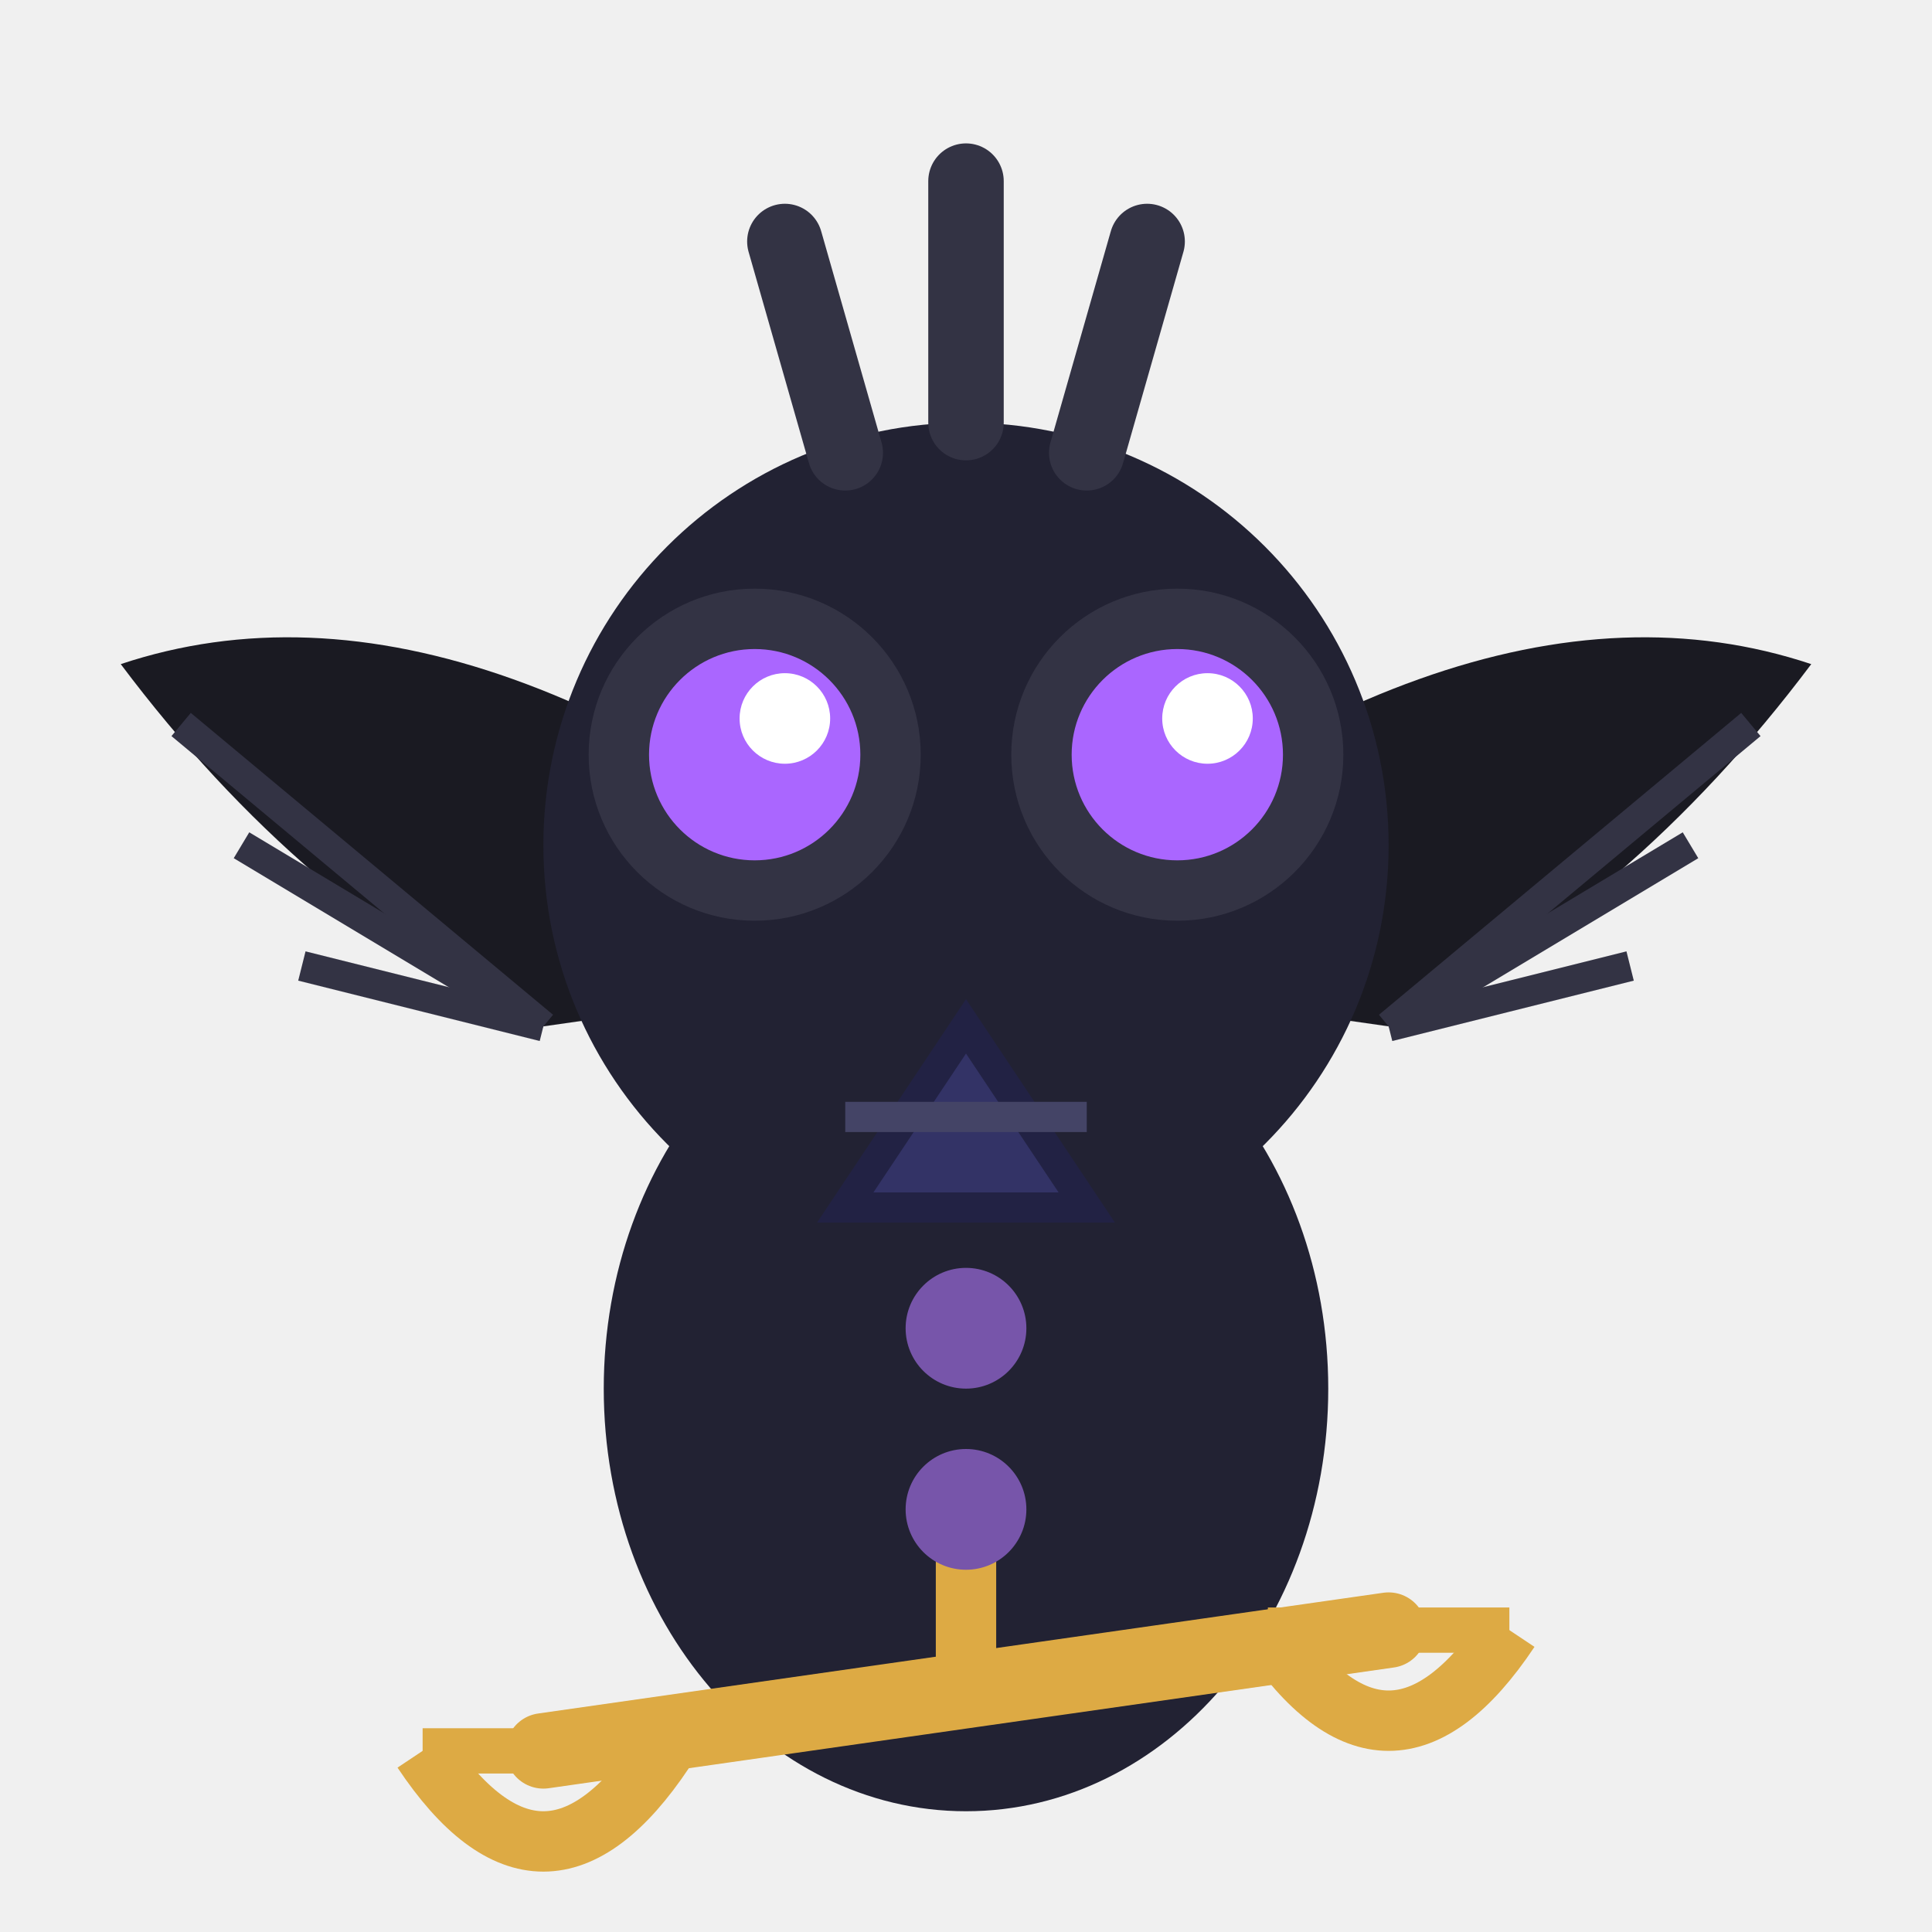
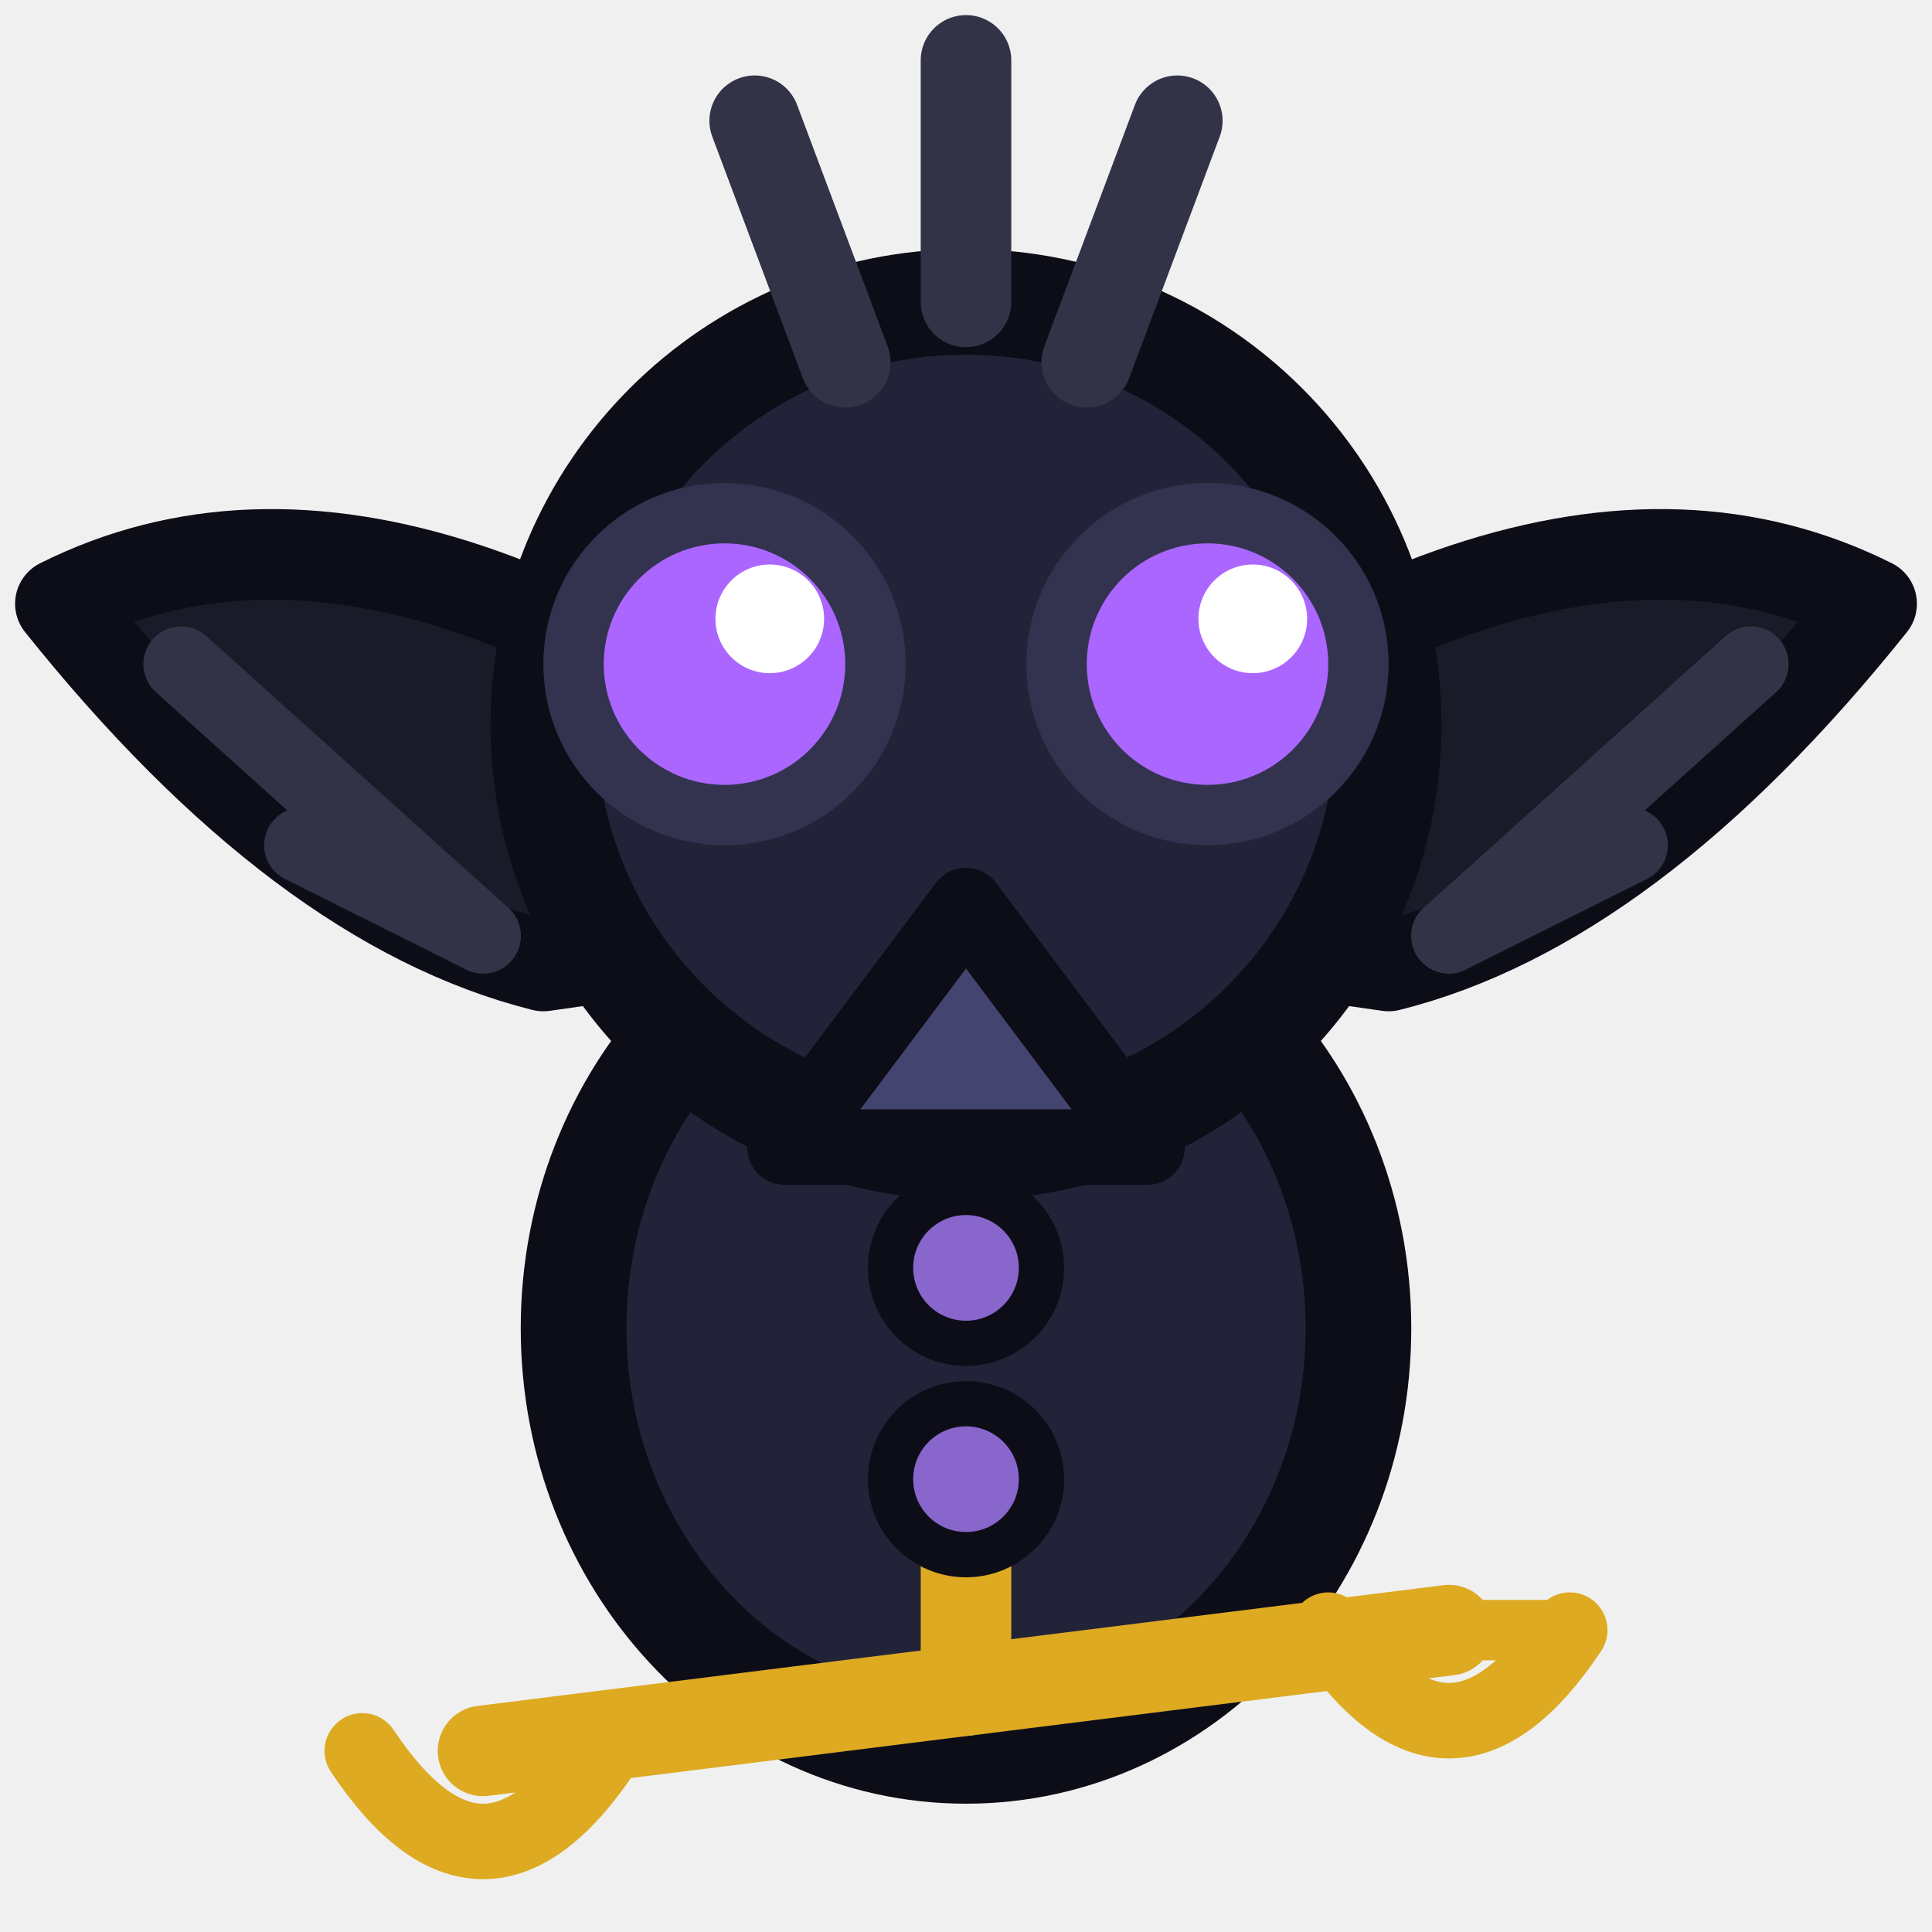
<svg xmlns="http://www.w3.org/2000/svg" viewBox="0 0 64 64">
-   <path d="M32,32 Q16,18 4,22 Q10,30 18,34 Z" fill="#1A1A22" />
-   <path d="M32,32 Q48,18 60,22 Q54,30 46,34 Z" fill="#1A1A22" />
-   <line x1="18" y1="34" x2="6" y2="24" stroke="#333344" stroke-width="1" />
-   <line x1="18" y1="34" x2="8" y2="28" stroke="#333344" stroke-width="1" />
-   <line x1="18" y1="34" x2="10" y2="32" stroke="#333344" stroke-width="1" />
-   <line x1="46" y1="34" x2="58" y2="24" stroke="#333344" stroke-width="1" />
-   <line x1="46" y1="34" x2="56" y2="28" stroke="#333344" stroke-width="1" />
-   <line x1="46" y1="34" x2="54" y2="32" stroke="#333344" stroke-width="1" />
-   <ellipse cx="32" cy="46" rx="12" ry="14" fill="#222233" />
-   <circle cx="32" cy="28" r="14" fill="#222233" />
-   <polygon points="32,34 28,40 36,40" fill="#333366" stroke="#222244" stroke-width="1" />
-   <line x1="28" y1="37" x2="36" y2="37" stroke="#444466" stroke-width="1" />
-   <circle cx="25" cy="25" r="5.5" fill="#333344" />
-   <circle cx="39" cy="25" r="5.5" fill="#333344" />
-   <circle cx="25" cy="25" r="3.5" fill="#AA66FF" />
-   <circle cx="39" cy="25" r="3.5" fill="#AA66FF" />
-   <circle cx="26" cy="23.8" r="1.5" fill="white" />
-   <circle cx="40" cy="23.8" r="1.5" fill="white" />
-   <line x1="18" y1="58" x2="46" y2="54" stroke="#DDAA44" stroke-width="2.5" stroke-linecap="round" />
-   <line x1="32" y1="50" x2="32" y2="56" stroke="#DDAA44" stroke-width="2" stroke-linecap="round" />
-   <path d="M14,58 Q18,64 22,58" fill="none" stroke="#DDAA44" stroke-width="2" />
-   <line x1="18" y1="58" x2="14" y2="58" stroke="#DDAA44" stroke-width="1.5" />
-   <line x1="18" y1="58" x2="22" y2="58" stroke="#DDAA44" stroke-width="1.5" />
-   <path d="M42,54 Q46,60 50,54" fill="none" stroke="#DDAA44" stroke-width="2" />
-   <line x1="46" y1="54" x2="42" y2="54" stroke="#DDAA44" stroke-width="1.5" />
-   <line x1="46" y1="54" x2="50" y2="54" stroke="#DDAA44" stroke-width="1.5" />
-   <circle cx="32" cy="44" r="2" fill="#7755AA" />
-   <circle cx="32" cy="50" r="2" fill="#7755AA" />
-   <line x1="28" y1="15" x2="26" y2="8" stroke="#333344" stroke-width="2.5" stroke-linecap="round" />
-   <line x1="32" y1="14" x2="32" y2="6" stroke="#333344" stroke-width="2.5" stroke-linecap="round" />
-   <line x1="36" y1="15" x2="38" y2="8" stroke="#333344" stroke-width="2.5" stroke-linecap="round" />
+   <path d="M32,30 Q14,14 2,20 Q10,30 18,32 Z" fill="#1A1A28" stroke="#0D0D18" stroke-width="3" stroke-linejoin="round" />
+   <path d="M32,30 Q50,14 62,20 Q54,30 46,32 Z" fill="#1A1A28" stroke="#0D0D18" stroke-width="3" stroke-linejoin="round" />
+   <line x1="16" y1="31" x2="6" y2="22" stroke="#333348" stroke-width="2.5" stroke-linecap="round" />
+   <line x1="16" y1="31" x2="10" y2="28" stroke="#333348" stroke-width="2.5" stroke-linecap="round" />
+   <line x1="48" y1="31" x2="58" y2="22" stroke="#333348" stroke-width="2.5" stroke-linecap="round" />
+   <line x1="48" y1="31" x2="54" y2="28" stroke="#333348" stroke-width="2.5" stroke-linecap="round" />
+   <ellipse cx="32" cy="44" rx="13" ry="14" fill="#222238" stroke="#0D0D18" stroke-width="3.5" />
+   <circle cx="32" cy="24" r="14" fill="#222238" stroke="#0D0D18" stroke-width="3.5" />
+   <polygon points="32,30 26,38 38,38" fill="#444470" stroke="#0D0D18" stroke-width="2.5" stroke-linejoin="round" />
+   <circle cx="24" cy="22" r="6" fill="#333350" />
+   <circle cx="40" cy="22" r="6" fill="#333350" />
+   <circle cx="24" cy="22" r="4" fill="#AA66FF" />
+   <circle cx="40" cy="22" r="4" fill="#AA66FF" />
+   <circle cx="25.5" cy="20.5" r="1.8" fill="white" />
+   <circle cx="41.5" cy="20.5" r="1.8" fill="white" />
+   <line x1="28" y1="12" x2="25" y2="4" stroke="#333348" stroke-width="3" stroke-linecap="round" />
+   <line x1="32" y1="10" x2="32" y2="2" stroke="#333348" stroke-width="3" stroke-linecap="round" />
+   <line x1="36" y1="12" x2="39" y2="4" stroke="#333348" stroke-width="3" stroke-linecap="round" />
+   <line x1="16" y1="58" x2="48" y2="54" stroke="#DDAA22" stroke-width="3" stroke-linecap="round" />
+   <line x1="32" y1="50" x2="32" y2="56" stroke="#DDAA22" stroke-width="3" stroke-linecap="round" />
+   <path d="M12,58 Q16,64 20,58" fill="none" stroke="#DDAA22" stroke-width="2.5" stroke-linecap="round" />
+   <path d="M44,54 Q48,60 52,54" fill="none" stroke="#DDAA22" stroke-width="2.5" stroke-linecap="round" />
+   <line x1="48" y1="54" x2="44" y2="54" stroke="#DDAA22" stroke-width="2" />
+   <line x1="48" y1="54" x2="52" y2="54" stroke="#DDAA22" stroke-width="2" />
+   <circle cx="32" cy="42" r="2.5" fill="#8866CC" stroke="#0D0D18" stroke-width="1.5" />
+   <circle cx="32" cy="49" r="2.5" fill="#8866CC" stroke="#0D0D18" stroke-width="1.5" />
</svg>
